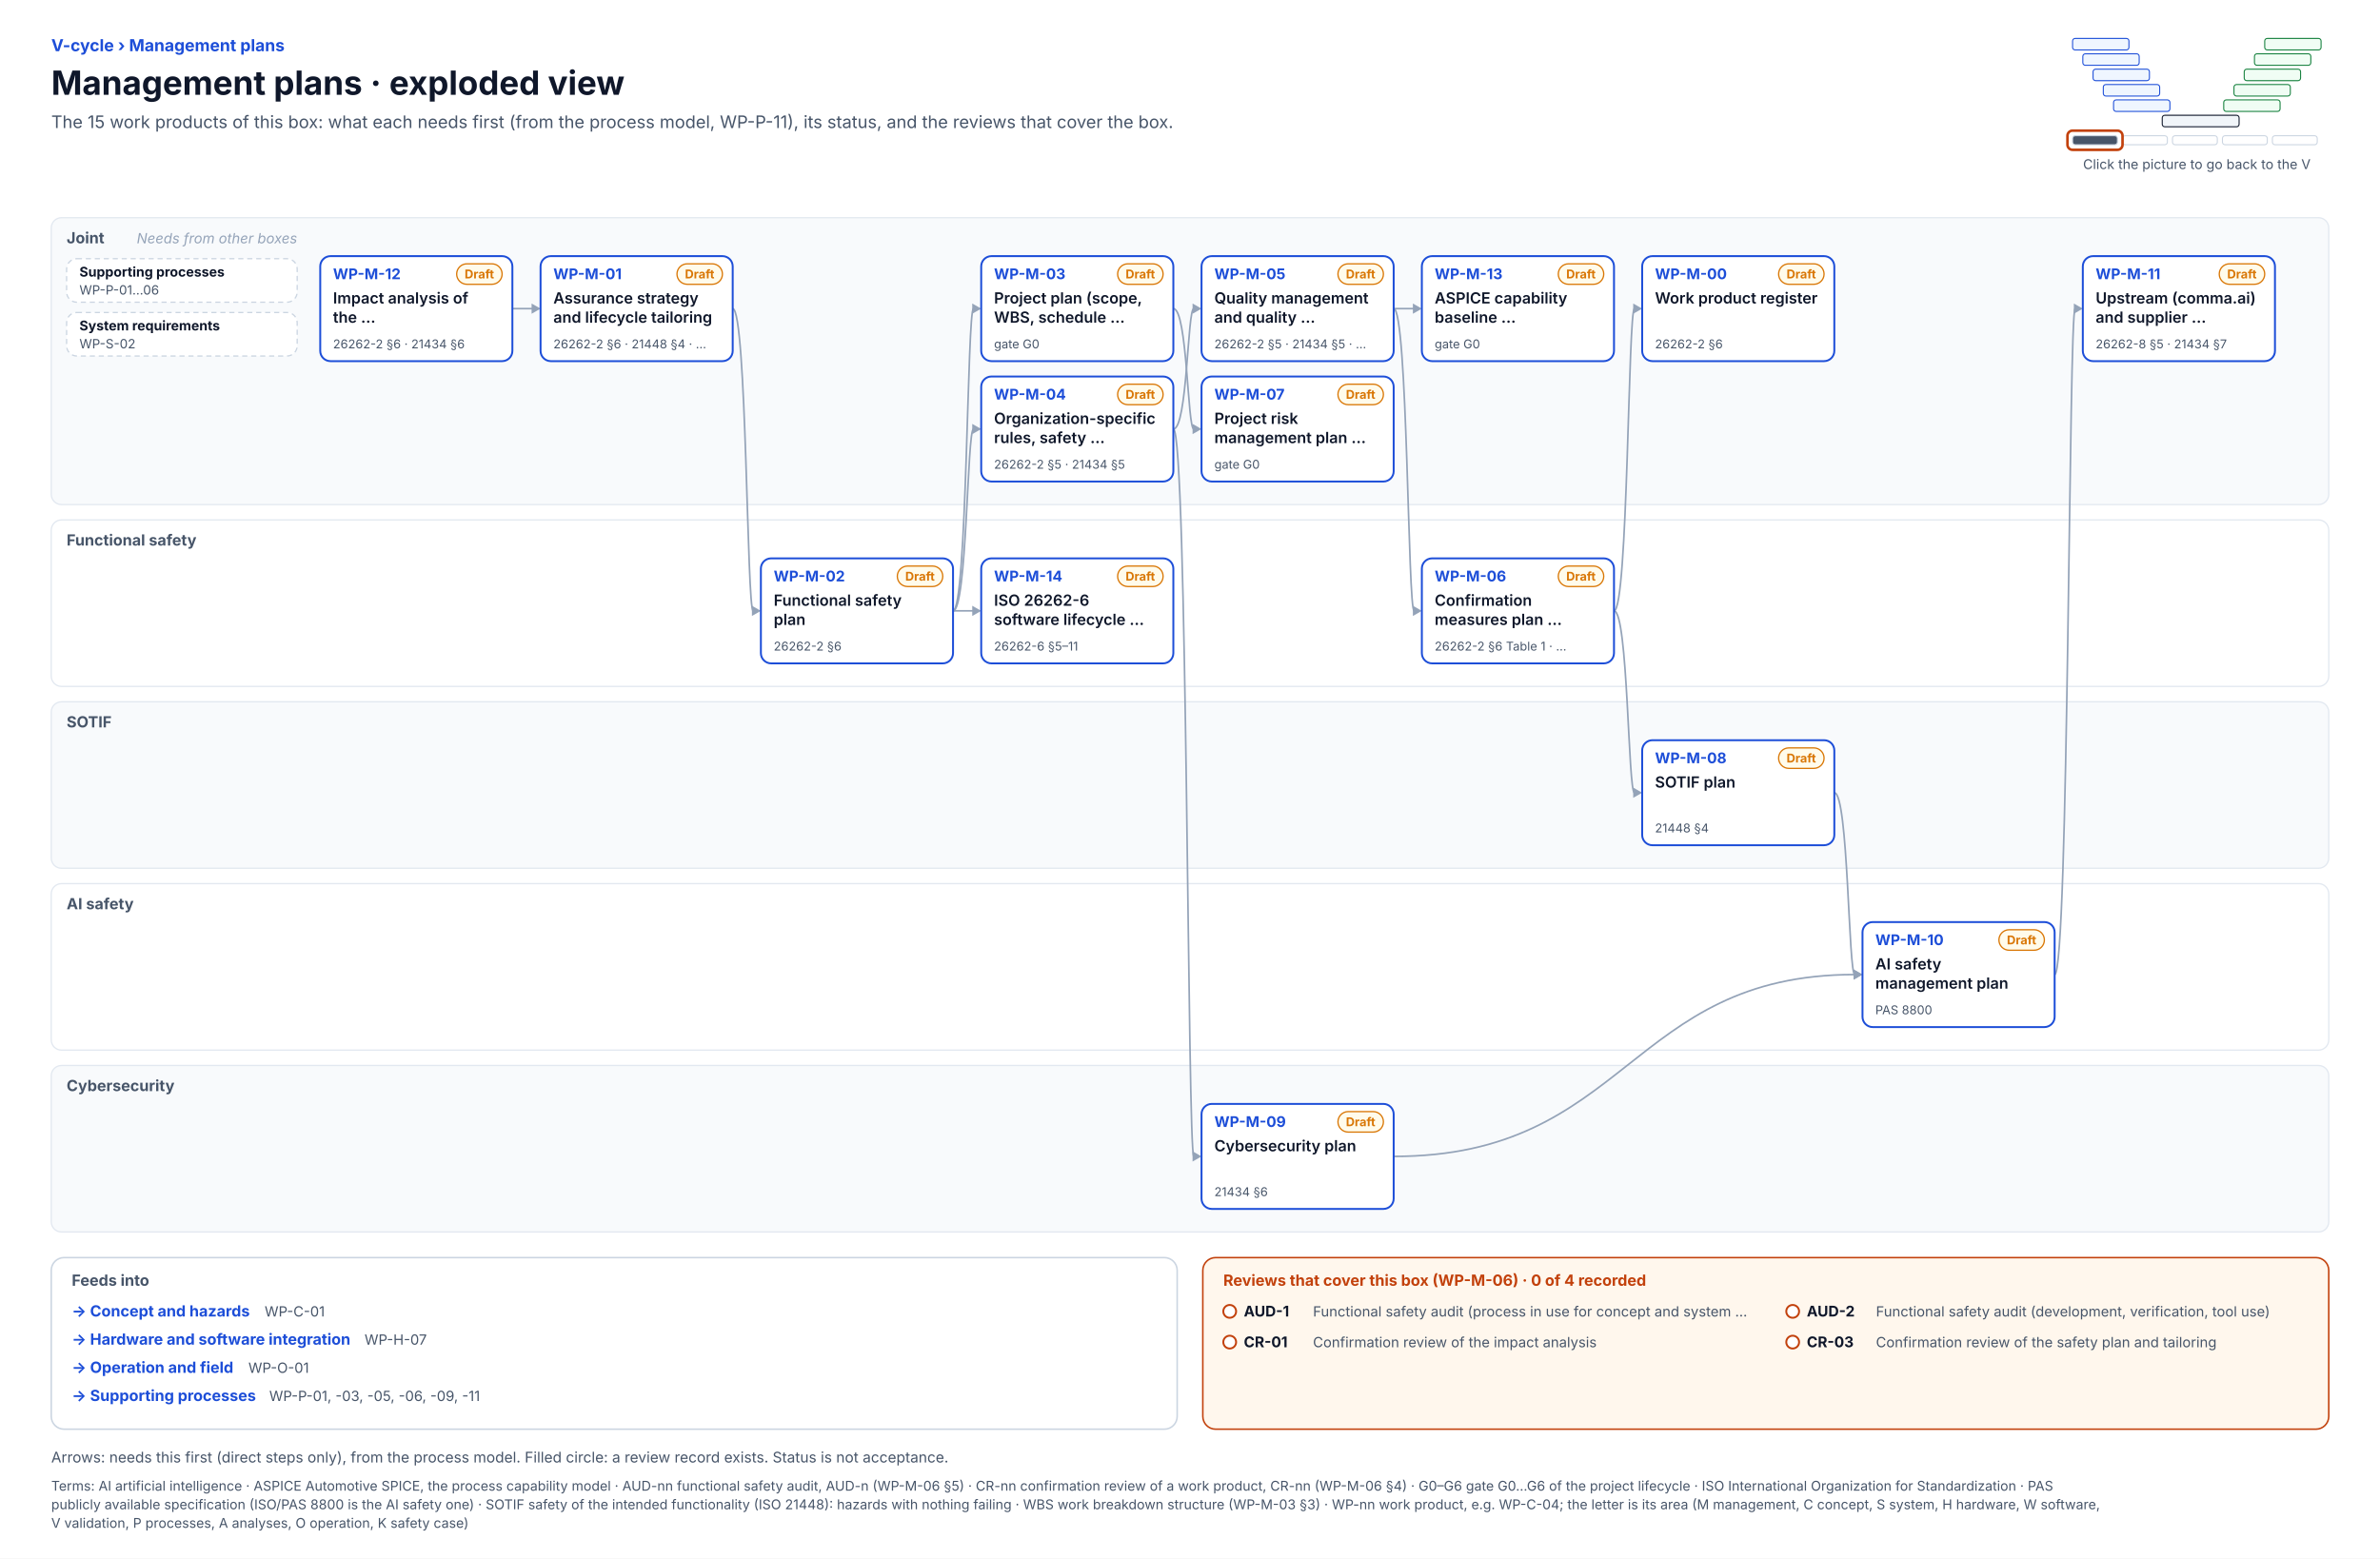
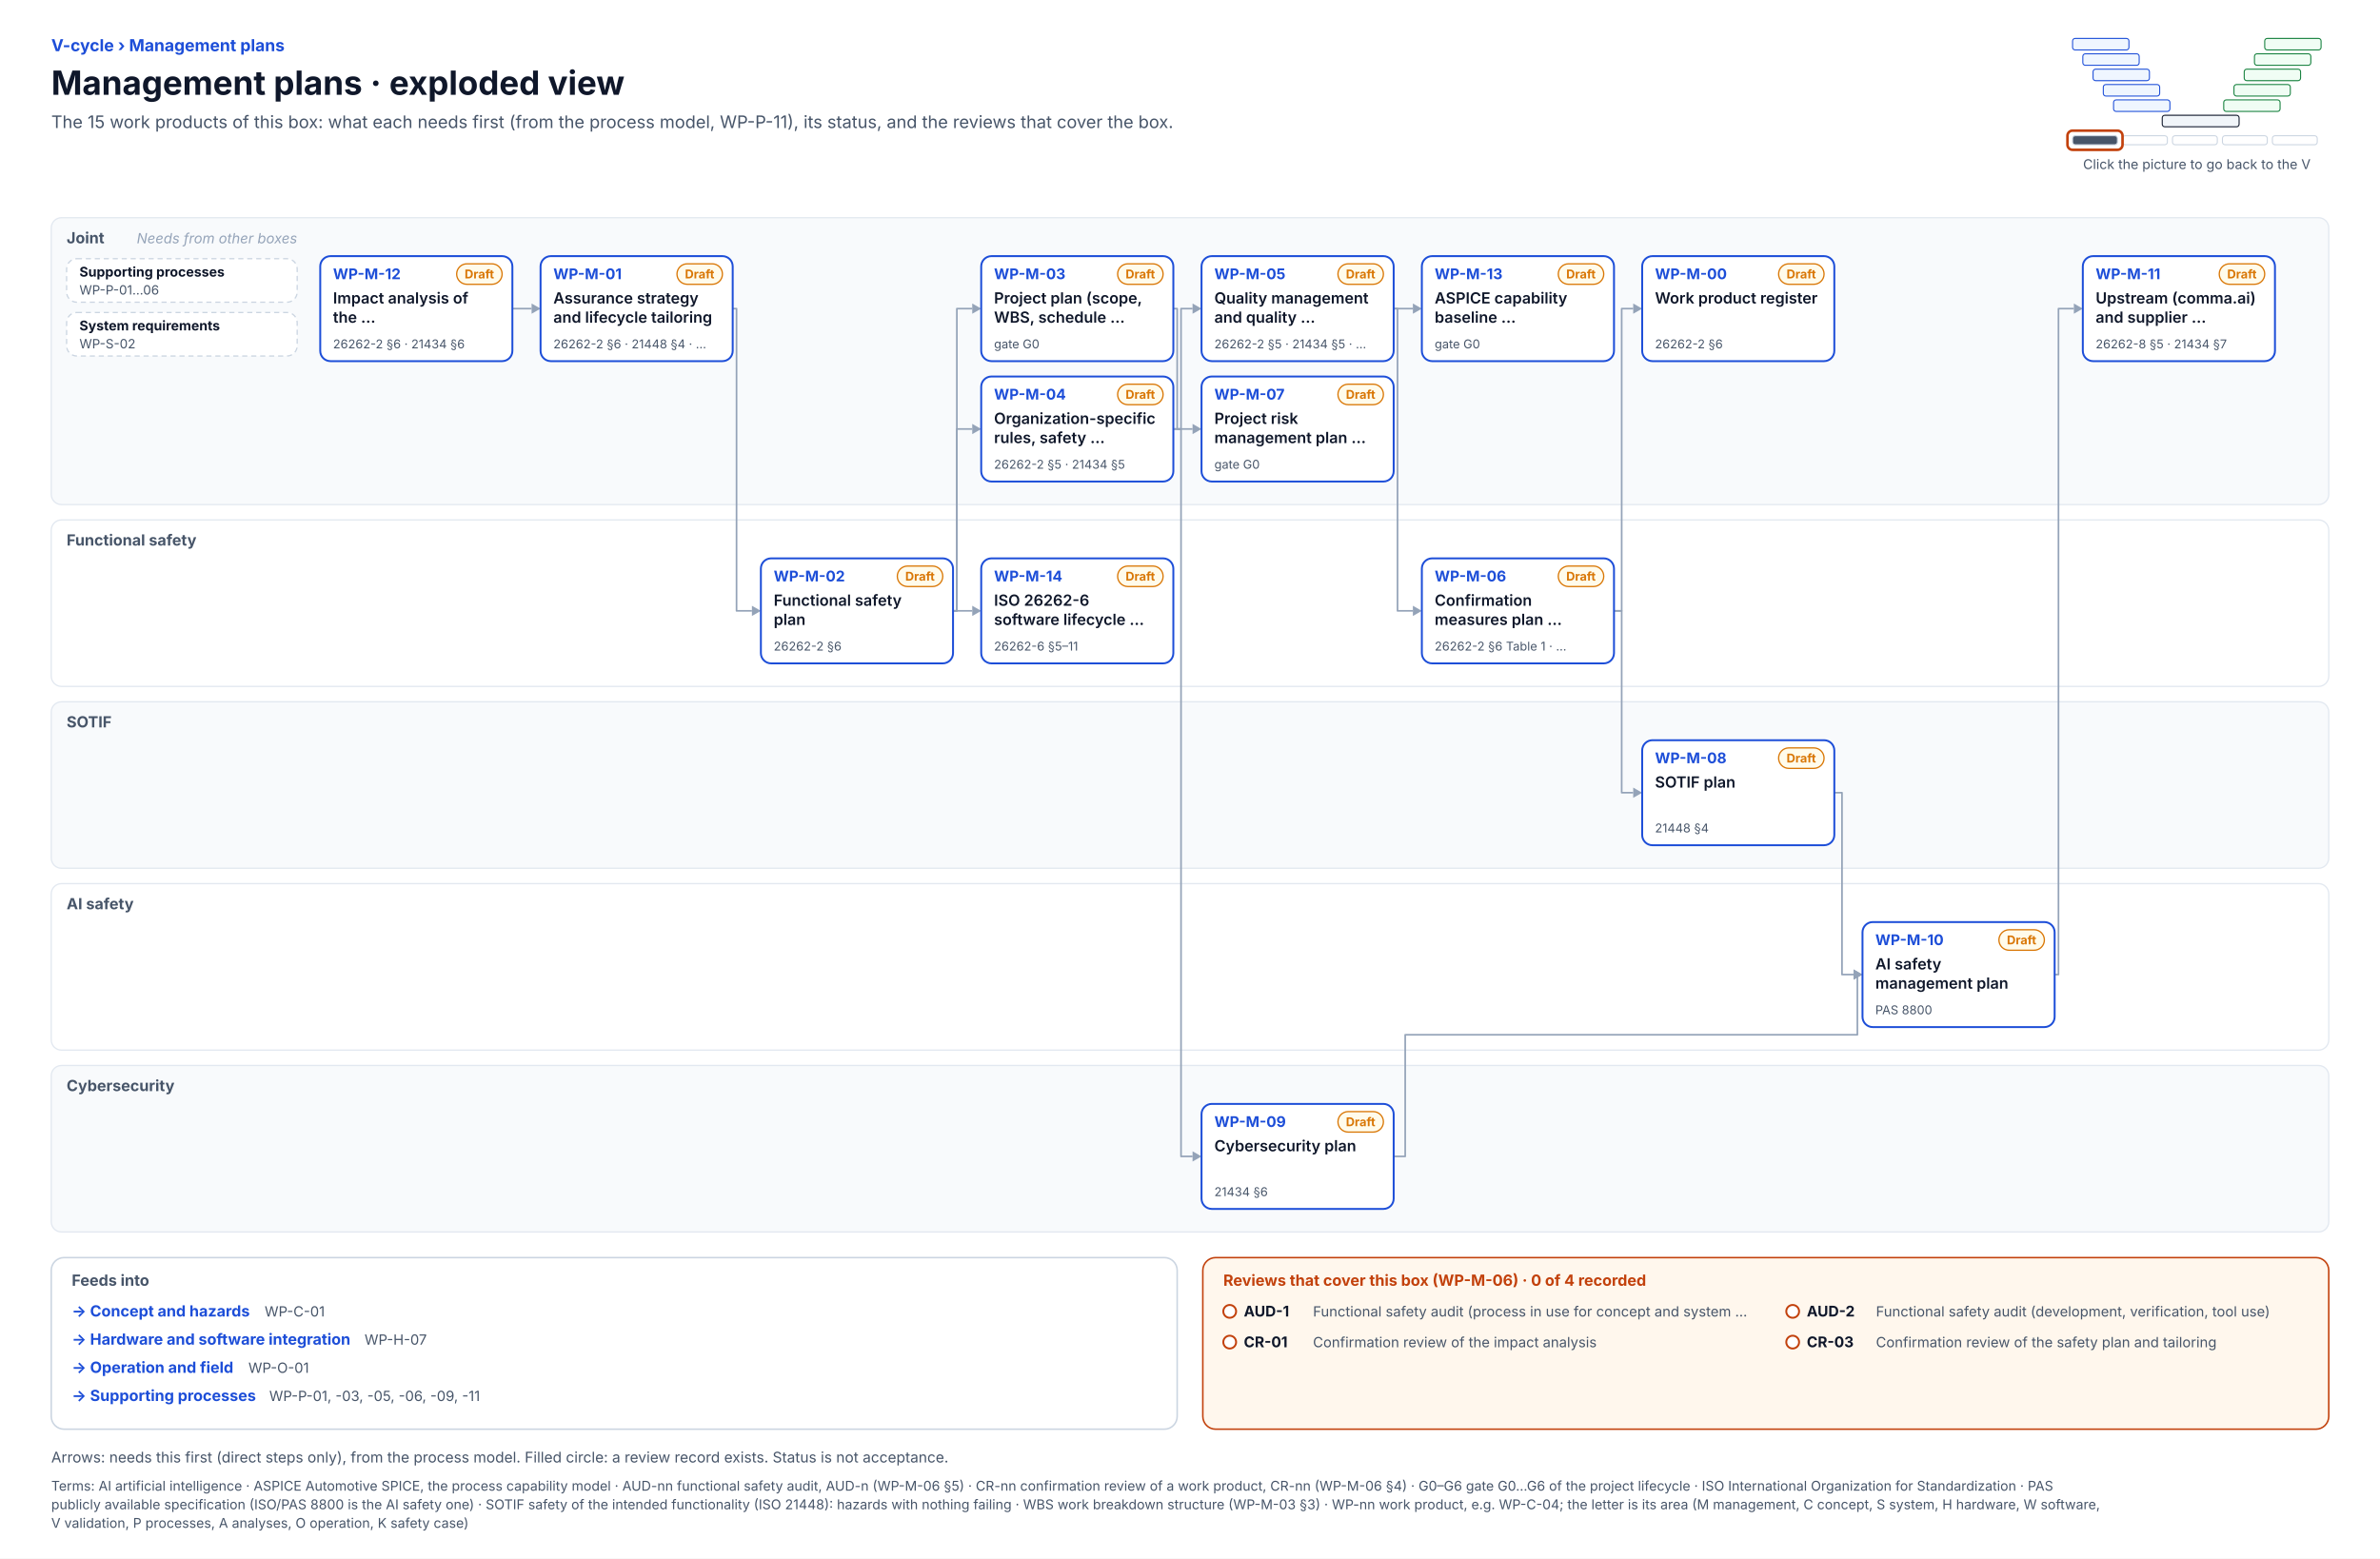
<svg xmlns="http://www.w3.org/2000/svg" width="1858" height="1217" viewBox="0 0 1858 1217" font-family="Inter, 'Segoe UI', Helvetica, Arial, sans-serif" role="img">
  <defs>
    <pattern id="hatch" patternUnits="userSpaceOnUse" width="6" height="6" patternTransform="rotate(45)">
      <rect width="6" height="6" fill="#F1F5F9" />
      <line x1="0" y1="0" x2="0" y2="6" stroke="#CBD5E1" stroke-width="2" />
    </pattern>
  </defs>
  <rect x="0" y="0" width="1858" height="1217" rx="0" fill="#FFFFFF" stroke="none" stroke-width="0" />
  <text x="40" y="40" font-size="13" fill="#1D4ED8" font-weight="700">V-cycle  ›  Management plans</text>
  <text x="40" y="74" font-size="26" fill="#0F172A" font-weight="700">Management plans · exploded view</text>
  <text x="40" y="100" font-size="13.5" fill="#475569">The 15 work products of this box: what each needs first (from the process model, WP-P-11), its status, and the reviews that cover the box.</text>
  <rect x="1618" y="30" width="44" height="9" rx="2" fill="#EFF6FF" stroke="#1D4ED8" stroke-width="0.8" />
  <rect x="1768" y="30" width="44" height="9" rx="2" fill="#F0FDF4" stroke="#15803D" stroke-width="0.8" />
  <rect x="1626" y="42" width="44" height="9" rx="2" fill="#EFF6FF" stroke="#1D4ED8" stroke-width="0.8" />
  <rect x="1760" y="42" width="44" height="9" rx="2" fill="#F0FDF4" stroke="#15803D" stroke-width="0.8" />
  <rect x="1634" y="54" width="44" height="9" rx="2" fill="#EFF6FF" stroke="#1D4ED8" stroke-width="0.8" />
  <rect x="1752" y="54" width="44" height="9" rx="2" fill="#F0FDF4" stroke="#15803D" stroke-width="0.8" />
  <rect x="1642" y="66" width="44" height="9" rx="2" fill="#EFF6FF" stroke="#1D4ED8" stroke-width="0.8" />
  <rect x="1744" y="66" width="44" height="9" rx="2" fill="#F0FDF4" stroke="#15803D" stroke-width="0.8" />
  <rect x="1650" y="78" width="44" height="9" rx="2" fill="#EFF6FF" stroke="#1D4ED8" stroke-width="0.8" />
  <rect x="1736" y="78" width="44" height="9" rx="2" fill="#F0FDF4" stroke="#15803D" stroke-width="0.8" />
  <rect x="1688" y="90" width="60" height="9" rx="2" fill="#F1F5F9" stroke="#0F172A" stroke-width="0.8" />
  <rect x="1618" y="106" width="35" height="7" rx="2" fill="#475569" stroke="#CBD5E1" stroke-width="0.8" />
  <rect x="1657" y="106" width="35" height="7" rx="2" fill="#FFFFFF" stroke="#CBD5E1" stroke-width="0.8" />
  <rect x="1696" y="106" width="35" height="7" rx="2" fill="#FFFFFF" stroke="#CBD5E1" stroke-width="0.8" />
  <rect x="1735" y="106" width="35" height="7" rx="2" fill="#FFFFFF" stroke="#CBD5E1" stroke-width="0.8" />
  <rect x="1774" y="106" width="35" height="7" rx="2" fill="#FFFFFF" stroke="#CBD5E1" stroke-width="0.8" />
  <rect x="1614" y="102" width="43" height="15" rx="4" fill="none" stroke="#C2410C" stroke-width="2" />
  <text x="1715" y="132" font-size="10.5" fill="#475569" text-anchor="middle">Click the picture to go back to the V</text>
  <rect x="40" y="170" width="1778" height="224" rx="8" fill="#F8FAFC" stroke="#E2E8F0" stroke-width="1" />
  <text x="52" y="190" font-size="12" fill="#475569" font-weight="700">Joint</text>
  <rect x="40" y="406" width="1778" height="130" rx="8" fill="#FFFFFF" stroke="#E2E8F0" stroke-width="1" />
  <text x="52" y="426" font-size="12" fill="#475569" font-weight="700">Functional safety</text>
  <rect x="40" y="548" width="1778" height="130" rx="8" fill="#F8FAFC" stroke="#E2E8F0" stroke-width="1" />
  <text x="52" y="568" font-size="12" fill="#475569" font-weight="700">SOTIF</text>
  <rect x="40" y="690" width="1778" height="130" rx="8" fill="#FFFFFF" stroke="#E2E8F0" stroke-width="1" />
  <text x="52" y="710" font-size="12" fill="#475569" font-weight="700">AI safety</text>
  <rect x="40" y="832" width="1778" height="130" rx="8" fill="#F8FAFC" stroke="#E2E8F0" stroke-width="1" />
  <text x="52" y="852" font-size="12" fill="#475569" font-weight="700">Cybersecurity</text>
  <text x="232" y="190" font-size="11" fill="#94A3B8" text-anchor="end" font-style="italic">Needs from other boxes</text>
  <rect x="52" y="202" width="180" height="34" rx="8" fill="#FFFFFF" stroke="#CBD5E1" stroke-width="1" stroke-dasharray="4 3" />
  <text x="62" y="216" font-size="10.5" fill="#0F172A" font-weight="700">Supporting processes</text>
  <text x="62" y="230" font-size="10" fill="#475569">WP-P-01…06</text>
  <rect x="52" y="244" width="180" height="34" rx="8" fill="#FFFFFF" stroke="#CBD5E1" stroke-width="1" stroke-dasharray="4 3" />
  <text x="62" y="258" font-size="10.5" fill="#0F172A" font-weight="700">System requirements</text>
  <text x="62" y="272" font-size="10" fill="#475569">WP-S-02</text>
-   <path d="M1260 477 C1271 477 1271 241 1276 241" stroke="#94A3B8" stroke-width="1.3" fill="none" stroke-linejoin="round" />
+   <path d="M1260 477 L1266 477 L1266 241 L1275 241" stroke="#94A3B8" stroke-width="1.3" fill="none" stroke-linejoin="round" />
  <path d="M1282 241 l-7 -4 v8 z" stroke="none" stroke-width="1.4" fill="#94A3B8" stroke-linejoin="round" />
-   <path d="M400 241 C411 241 411 241 416 241" stroke="#94A3B8" stroke-width="1.3" fill="none" stroke-linejoin="round" />
+   <path d="M400 241 L403 241 L403 241 L415 241" stroke="#94A3B8" stroke-width="1.3" fill="none" stroke-linejoin="round" />
  <path d="M422 241 l-7 -4 v8 z" stroke="none" stroke-width="1.4" fill="#94A3B8" stroke-linejoin="round" />
-   <path d="M572 241 C583 241 583 477 588 477" stroke="#94A3B8" stroke-width="1.3" fill="none" stroke-linejoin="round" />
+   <path d="M572 241 L575 241 L575 477 L587 477" stroke="#94A3B8" stroke-width="1.3" fill="none" stroke-linejoin="round" />
  <path d="M594 477 l-7 -4 v8 z" stroke="none" stroke-width="1.4" fill="#94A3B8" stroke-linejoin="round" />
-   <path d="M744 477 C755 477 755 241 760 241" stroke="#94A3B8" stroke-width="1.3" fill="none" stroke-linejoin="round" />
+   <path d="M744 477 L747 477 L747 241 L759 241" stroke="#94A3B8" stroke-width="1.3" fill="none" stroke-linejoin="round" />
  <path d="M766 241 l-7 -4 v8 z" stroke="none" stroke-width="1.4" fill="#94A3B8" stroke-linejoin="round" />
-   <path d="M744 477 C755 477 755 335 760 335" stroke="#94A3B8" stroke-width="1.3" fill="none" stroke-linejoin="round" />
+   <path d="M744 477 L747 477 L747 335 L759 335" stroke="#94A3B8" stroke-width="1.3" fill="none" stroke-linejoin="round" />
  <path d="M766 335 l-7 -4 v8 z" stroke="none" stroke-width="1.4" fill="#94A3B8" stroke-linejoin="round" />
-   <path d="M916 335 C927 335 927 241 932 241" stroke="#94A3B8" stroke-width="1.3" fill="none" stroke-linejoin="round" />
+   <path d="M916 335 L922 335 L922 241 L931 241" stroke="#94A3B8" stroke-width="1.3" fill="none" stroke-linejoin="round" />
  <path d="M938 241 l-7 -4 v8 z" stroke="none" stroke-width="1.4" fill="#94A3B8" stroke-linejoin="round" />
-   <path d="M1088 241 C1099 241 1099 477 1104 477" stroke="#94A3B8" stroke-width="1.3" fill="none" stroke-linejoin="round" />
+   <path d="M1088 241 L1091 241 L1091 477 L1103 477" stroke="#94A3B8" stroke-width="1.3" fill="none" stroke-linejoin="round" />
  <path d="M1110 477 l-7 -4 v8 z" stroke="none" stroke-width="1.4" fill="#94A3B8" stroke-linejoin="round" />
-   <path d="M916 241 C927 241 927 335 932 335" stroke="#94A3B8" stroke-width="1.3" fill="none" stroke-linejoin="round" />
+   <path d="M916 241 L919 241 L919 335 L931 335" stroke="#94A3B8" stroke-width="1.3" fill="none" stroke-linejoin="round" />
  <path d="M938 335 l-7 -4 v8 z" stroke="none" stroke-width="1.4" fill="#94A3B8" stroke-linejoin="round" />
-   <path d="M1260 477 C1271 477 1271 619 1276 619" stroke="#94A3B8" stroke-width="1.3" fill="none" stroke-linejoin="round" />
+   <path d="M1260 477 L1266 477 L1266 619 L1275 619" stroke="#94A3B8" stroke-width="1.3" fill="none" stroke-linejoin="round" />
  <path d="M1282 619 l-7 -4 v8 z" stroke="none" stroke-width="1.4" fill="#94A3B8" stroke-linejoin="round" />
-   <path d="M916 335 C927 335 927 903 932 903" stroke="#94A3B8" stroke-width="1.3" fill="none" stroke-linejoin="round" />
+   <path d="M916 335 L922 335 L922 903 L931 903" stroke="#94A3B8" stroke-width="1.3" fill="none" stroke-linejoin="round" />
  <path d="M938 903 l-7 -4 v8 z" stroke="none" stroke-width="1.4" fill="#94A3B8" stroke-linejoin="round" />
-   <path d="M1432 619 C1443 619 1443 761 1448 761" stroke="#94A3B8" stroke-width="1.3" fill="none" stroke-linejoin="round" />
+   <path d="M1432 619 L1438 619 L1438 761 L1447 761" stroke="#94A3B8" stroke-width="1.3" fill="none" stroke-linejoin="round" />
  <path d="M1454 761 l-7 -4 v8 z" stroke="none" stroke-width="1.4" fill="#94A3B8" stroke-linejoin="round" />
-   <path d="M1088 903 C1271 903 1271 761 1448 761" stroke="#94A3B8" stroke-width="1.3" fill="none" stroke-linejoin="round" />
+   <path d="M1088 903 L1097 903 L1097 808 L1450 808 L1450 761 L1447 761" stroke="#94A3B8" stroke-width="1.3" fill="none" stroke-linejoin="round" />
  <path d="M1454 761 l-7 -4 v8 z" stroke="none" stroke-width="1.4" fill="#94A3B8" stroke-linejoin="round" />
-   <path d="M1604 761 C1615 761 1615 241 1620 241" stroke="#94A3B8" stroke-width="1.3" fill="none" stroke-linejoin="round" />
+   <path d="M1604 761 L1607 761 L1607 241 L1619 241" stroke="#94A3B8" stroke-width="1.3" fill="none" stroke-linejoin="round" />
  <path d="M1626 241 l-7 -4 v8 z" stroke="none" stroke-width="1.4" fill="#94A3B8" stroke-linejoin="round" />
-   <path d="M1088 241 C1099 241 1099 241 1104 241" stroke="#94A3B8" stroke-width="1.3" fill="none" stroke-linejoin="round" />
+   <path d="M1088 241 L1091 241 L1091 241 L1103 241" stroke="#94A3B8" stroke-width="1.3" fill="none" stroke-linejoin="round" />
  <path d="M1110 241 l-7 -4 v8 z" stroke="none" stroke-width="1.4" fill="#94A3B8" stroke-linejoin="round" />
-   <path d="M744 477 C755 477 755 477 760 477" stroke="#94A3B8" stroke-width="1.3" fill="none" stroke-linejoin="round" />
+   <path d="M744 477 L747 477 L747 477 L759 477" stroke="#94A3B8" stroke-width="1.3" fill="none" stroke-linejoin="round" />
  <path d="M766 477 l-7 -4 v8 z" stroke="none" stroke-width="1.4" fill="#94A3B8" stroke-linejoin="round" />
  <rect x="1282" y="200" width="150" height="82" rx="8" fill="#FFFFFF" stroke="#1D4ED8" stroke-width="1.5" />
  <text x="1292" y="218" font-size="11.5" fill="#1D4ED8" font-weight="700">WP-M-00</text>
  <g transform="translate(1388.5,206)">
    <rect x="0" y="0" width="35.5" height="16" rx="8.0" fill="#FFFBEB" stroke="#D97706" stroke-width="1" />
    <text x="17.7" y="11.4" font-size="9.5" fill="#D97706" font-weight="700" text-anchor="middle">Draft</text>
  </g>
  <text x="1292" y="237" font-size="12" fill="#0F172A" font-weight="600">Work product register</text>
  <text x="1292" y="272" font-size="9.5" fill="#475569">26262-2 §6</text>
  <rect x="422" y="200" width="150" height="82" rx="8" fill="#FFFFFF" stroke="#1D4ED8" stroke-width="1.5" />
  <text x="432" y="218" font-size="11.5" fill="#1D4ED8" font-weight="700">WP-M-01</text>
  <g transform="translate(528.5,206)">
    <rect x="0" y="0" width="35.5" height="16" rx="8.0" fill="#FFFBEB" stroke="#D97706" stroke-width="1" />
    <text x="17.7" y="11.4" font-size="9.5" fill="#D97706" font-weight="700" text-anchor="middle">Draft</text>
  </g>
  <text x="432" y="237" font-size="12" fill="#0F172A" font-weight="600">Assurance strategy</text>
  <text x="432" y="252" font-size="12" fill="#0F172A" font-weight="600">and lifecycle tailoring</text>
  <text x="432" y="272" font-size="9.5" fill="#475569">26262-2 §6 · 21448 §4 · …</text>
  <rect x="594" y="436" width="150" height="82" rx="8" fill="#FFFFFF" stroke="#1D4ED8" stroke-width="1.5" />
  <text x="604" y="454" font-size="11.5" fill="#1D4ED8" font-weight="700">WP-M-02</text>
  <g transform="translate(700.5,442)">
    <rect x="0" y="0" width="35.5" height="16" rx="8.0" fill="#FFFBEB" stroke="#D97706" stroke-width="1" />
    <text x="17.7" y="11.4" font-size="9.5" fill="#D97706" font-weight="700" text-anchor="middle">Draft</text>
  </g>
  <text x="604" y="473" font-size="12" fill="#0F172A" font-weight="600">Functional safety</text>
  <text x="604" y="488" font-size="12" fill="#0F172A" font-weight="600">plan</text>
  <text x="604" y="508" font-size="9.5" fill="#475569">26262-2 §6</text>
  <rect x="766" y="200" width="150" height="82" rx="8" fill="#FFFFFF" stroke="#1D4ED8" stroke-width="1.5" />
  <text x="776" y="218" font-size="11.5" fill="#1D4ED8" font-weight="700">WP-M-03</text>
  <g transform="translate(872.5,206)">
    <rect x="0" y="0" width="35.5" height="16" rx="8.0" fill="#FFFBEB" stroke="#D97706" stroke-width="1" />
    <text x="17.7" y="11.4" font-size="9.5" fill="#D97706" font-weight="700" text-anchor="middle">Draft</text>
  </g>
  <text x="776" y="237" font-size="12" fill="#0F172A" font-weight="600">Project plan (scope,</text>
  <text x="776" y="252" font-size="12" fill="#0F172A" font-weight="600">WBS, schedule …</text>
  <text x="776" y="272" font-size="9.5" fill="#475569">gate G0</text>
  <rect x="766" y="294" width="150" height="82" rx="8" fill="#FFFFFF" stroke="#1D4ED8" stroke-width="1.5" />
  <text x="776" y="312" font-size="11.5" fill="#1D4ED8" font-weight="700">WP-M-04</text>
  <g transform="translate(872.5,300)">
    <rect x="0" y="0" width="35.5" height="16" rx="8.0" fill="#FFFBEB" stroke="#D97706" stroke-width="1" />
    <text x="17.7" y="11.4" font-size="9.5" fill="#D97706" font-weight="700" text-anchor="middle">Draft</text>
  </g>
  <text x="776" y="331" font-size="12" fill="#0F172A" font-weight="600">Organization-specific</text>
  <text x="776" y="346" font-size="12" fill="#0F172A" font-weight="600">rules, safety …</text>
  <text x="776" y="366" font-size="9.5" fill="#475569">26262-2 §5 · 21434 §5</text>
  <rect x="938" y="200" width="150" height="82" rx="8" fill="#FFFFFF" stroke="#1D4ED8" stroke-width="1.5" />
  <text x="948" y="218" font-size="11.5" fill="#1D4ED8" font-weight="700">WP-M-05</text>
  <g transform="translate(1044.5,206)">
    <rect x="0" y="0" width="35.5" height="16" rx="8.0" fill="#FFFBEB" stroke="#D97706" stroke-width="1" />
    <text x="17.7" y="11.4" font-size="9.5" fill="#D97706" font-weight="700" text-anchor="middle">Draft</text>
  </g>
  <text x="948" y="237" font-size="12" fill="#0F172A" font-weight="600">Quality management</text>
  <text x="948" y="252" font-size="12" fill="#0F172A" font-weight="600">and quality …</text>
  <text x="948" y="272" font-size="9.5" fill="#475569">26262-2 §5 · 21434 §5 · …</text>
  <rect x="1110" y="436" width="150" height="82" rx="8" fill="#FFFFFF" stroke="#1D4ED8" stroke-width="1.5" />
  <text x="1120" y="454" font-size="11.5" fill="#1D4ED8" font-weight="700">WP-M-06</text>
  <g transform="translate(1216.5,442)">
    <rect x="0" y="0" width="35.5" height="16" rx="8.0" fill="#FFFBEB" stroke="#D97706" stroke-width="1" />
    <text x="17.7" y="11.4" font-size="9.5" fill="#D97706" font-weight="700" text-anchor="middle">Draft</text>
  </g>
  <text x="1120" y="473" font-size="12" fill="#0F172A" font-weight="600">Confirmation</text>
  <text x="1120" y="488" font-size="12" fill="#0F172A" font-weight="600">measures plan …</text>
  <text x="1120" y="508" font-size="9.5" fill="#475569">26262-2 §6 Table 1 · …</text>
  <rect x="938" y="294" width="150" height="82" rx="8" fill="#FFFFFF" stroke="#1D4ED8" stroke-width="1.5" />
  <text x="948" y="312" font-size="11.5" fill="#1D4ED8" font-weight="700">WP-M-07</text>
  <g transform="translate(1044.5,300)">
    <rect x="0" y="0" width="35.5" height="16" rx="8.0" fill="#FFFBEB" stroke="#D97706" stroke-width="1" />
    <text x="17.7" y="11.4" font-size="9.5" fill="#D97706" font-weight="700" text-anchor="middle">Draft</text>
  </g>
  <text x="948" y="331" font-size="12" fill="#0F172A" font-weight="600">Project risk</text>
  <text x="948" y="346" font-size="12" fill="#0F172A" font-weight="600">management plan …</text>
  <text x="948" y="366" font-size="9.5" fill="#475569">gate G0</text>
  <rect x="1282" y="578" width="150" height="82" rx="8" fill="#FFFFFF" stroke="#1D4ED8" stroke-width="1.5" />
  <text x="1292" y="596" font-size="11.5" fill="#1D4ED8" font-weight="700">WP-M-08</text>
  <g transform="translate(1388.5,584)">
    <rect x="0" y="0" width="35.5" height="16" rx="8.0" fill="#FFFBEB" stroke="#D97706" stroke-width="1" />
    <text x="17.7" y="11.4" font-size="9.5" fill="#D97706" font-weight="700" text-anchor="middle">Draft</text>
  </g>
  <text x="1292" y="615" font-size="12" fill="#0F172A" font-weight="600">SOTIF plan</text>
  <text x="1292" y="650" font-size="9.5" fill="#475569">21448 §4</text>
  <rect x="938" y="862" width="150" height="82" rx="8" fill="#FFFFFF" stroke="#1D4ED8" stroke-width="1.5" />
  <text x="948" y="880" font-size="11.5" fill="#1D4ED8" font-weight="700">WP-M-09</text>
  <g transform="translate(1044.5,868)">
    <rect x="0" y="0" width="35.5" height="16" rx="8.0" fill="#FFFBEB" stroke="#D97706" stroke-width="1" />
    <text x="17.7" y="11.4" font-size="9.5" fill="#D97706" font-weight="700" text-anchor="middle">Draft</text>
  </g>
  <text x="948" y="899" font-size="12" fill="#0F172A" font-weight="600">Cybersecurity plan</text>
  <text x="948" y="934" font-size="9.5" fill="#475569">21434 §6</text>
  <rect x="1454" y="720" width="150" height="82" rx="8" fill="#FFFFFF" stroke="#1D4ED8" stroke-width="1.5" />
  <text x="1464" y="738" font-size="11.5" fill="#1D4ED8" font-weight="700">WP-M-10</text>
  <g transform="translate(1560.5,726)">
    <rect x="0" y="0" width="35.5" height="16" rx="8.0" fill="#FFFBEB" stroke="#D97706" stroke-width="1" />
    <text x="17.7" y="11.4" font-size="9.5" fill="#D97706" font-weight="700" text-anchor="middle">Draft</text>
  </g>
  <text x="1464" y="757" font-size="12" fill="#0F172A" font-weight="600">AI safety</text>
  <text x="1464" y="772" font-size="12" fill="#0F172A" font-weight="600">management plan</text>
  <text x="1464" y="792" font-size="9.5" fill="#475569">PAS 8800</text>
  <rect x="1626" y="200" width="150" height="82" rx="8" fill="#FFFFFF" stroke="#1D4ED8" stroke-width="1.5" />
  <text x="1636" y="218" font-size="11.5" fill="#1D4ED8" font-weight="700">WP-M-11</text>
  <g transform="translate(1732.5,206)">
    <rect x="0" y="0" width="35.5" height="16" rx="8.0" fill="#FFFBEB" stroke="#D97706" stroke-width="1" />
    <text x="17.7" y="11.4" font-size="9.5" fill="#D97706" font-weight="700" text-anchor="middle">Draft</text>
  </g>
  <text x="1636" y="237" font-size="12" fill="#0F172A" font-weight="600">Upstream (comma.ai)</text>
  <text x="1636" y="252" font-size="12" fill="#0F172A" font-weight="600">and supplier …</text>
  <text x="1636" y="272" font-size="9.5" fill="#475569">26262-8 §5 · 21434 §7</text>
  <rect x="250" y="200" width="150" height="82" rx="8" fill="#FFFFFF" stroke="#1D4ED8" stroke-width="1.5" />
  <text x="260" y="218" font-size="11.5" fill="#1D4ED8" font-weight="700">WP-M-12</text>
  <g transform="translate(356.5,206)">
    <rect x="0" y="0" width="35.5" height="16" rx="8.0" fill="#FFFBEB" stroke="#D97706" stroke-width="1" />
    <text x="17.7" y="11.4" font-size="9.5" fill="#D97706" font-weight="700" text-anchor="middle">Draft</text>
  </g>
  <text x="260" y="237" font-size="12" fill="#0F172A" font-weight="600">Impact analysis of</text>
  <text x="260" y="252" font-size="12" fill="#0F172A" font-weight="600">the …</text>
  <text x="260" y="272" font-size="9.5" fill="#475569">26262-2 §6 · 21434 §6</text>
  <rect x="1110" y="200" width="150" height="82" rx="8" fill="#FFFFFF" stroke="#1D4ED8" stroke-width="1.5" />
  <text x="1120" y="218" font-size="11.5" fill="#1D4ED8" font-weight="700">WP-M-13</text>
  <g transform="translate(1216.5,206)">
    <rect x="0" y="0" width="35.5" height="16" rx="8.0" fill="#FFFBEB" stroke="#D97706" stroke-width="1" />
    <text x="17.7" y="11.4" font-size="9.5" fill="#D97706" font-weight="700" text-anchor="middle">Draft</text>
  </g>
  <text x="1120" y="237" font-size="12" fill="#0F172A" font-weight="600">ASPICE capability</text>
  <text x="1120" y="252" font-size="12" fill="#0F172A" font-weight="600">baseline …</text>
  <text x="1120" y="272" font-size="9.5" fill="#475569">gate G0</text>
  <rect x="766" y="436" width="150" height="82" rx="8" fill="#FFFFFF" stroke="#1D4ED8" stroke-width="1.5" />
  <text x="776" y="454" font-size="11.5" fill="#1D4ED8" font-weight="700">WP-M-14</text>
  <g transform="translate(872.5,442)">
    <rect x="0" y="0" width="35.5" height="16" rx="8.0" fill="#FFFBEB" stroke="#D97706" stroke-width="1" />
    <text x="17.7" y="11.4" font-size="9.5" fill="#D97706" font-weight="700" text-anchor="middle">Draft</text>
  </g>
  <text x="776" y="473" font-size="12" fill="#0F172A" font-weight="600">ISO 26262-6</text>
  <text x="776" y="488" font-size="12" fill="#0F172A" font-weight="600">software lifecycle …</text>
  <text x="776" y="508" font-size="9.5" fill="#475569">26262-6 §5–11</text>
  <rect x="40" y="982" width="879" height="134" rx="10" fill="#FFFFFF" stroke="#CBD5E1" stroke-width="1.2" />
  <text x="56" y="1004" font-size="12" fill="#475569" font-weight="700">Feeds into</text>
  <text x="56" y="1028" font-size="12" fill="#1D4ED8" font-weight="700">→ Concept and hazards</text>
  <text x="206.6" y="1028" font-size="11" fill="#475569">WP-C-01</text>
  <text x="56" y="1050" font-size="12" fill="#1D4ED8" font-weight="700">→ Hardware and software integration</text>
  <text x="284.6" y="1050" font-size="11" fill="#475569">WP-H-07</text>
  <text x="56" y="1072" font-size="12" fill="#1D4ED8" font-weight="700">→ Operation and field</text>
  <text x="193.9" y="1072" font-size="11" fill="#475569">WP-O-01</text>
  <text x="56" y="1094" font-size="12" fill="#1D4ED8" font-weight="700">→ Supporting processes</text>
  <text x="210.2" y="1094" font-size="11" fill="#475569">WP-P-01, -03, -05, -06, -09, -11</text>
  <rect x="939" y="982" width="879" height="134" rx="10" fill="#FFF7ED" stroke="#C2410C" stroke-width="1.2" />
  <text x="955" y="1004" font-size="12" fill="#C2410C" font-weight="700">Reviews that cover this box (WP-M-06) · 0 of 4 recorded</text>
  <circle cx="960" cy="1024" r="5" fill="#FFFFFF" stroke="#C2410C" stroke-width="1.5" />
  <text x="971" y="1028" font-size="11.5" fill="#0F172A" font-weight="700">AUD-1</text>
  <text x="1025" y="1028" font-size="11" fill="#475569">Functional safety audit (process in use for concept and system …</text>
  <circle cx="1399.5" cy="1024" r="5" fill="#FFFFFF" stroke="#C2410C" stroke-width="1.5" />
  <text x="1410.5" y="1028" font-size="11.5" fill="#0F172A" font-weight="700">AUD-2</text>
  <text x="1464.5" y="1028" font-size="11" fill="#475569">Functional safety audit (development, verification, tool use)</text>
  <circle cx="960" cy="1048" r="5" fill="#FFFFFF" stroke="#C2410C" stroke-width="1.5" />
  <text x="971" y="1052" font-size="11.5" fill="#0F172A" font-weight="700">CR-01</text>
  <text x="1025" y="1052" font-size="11" fill="#475569">Confirmation review of the impact analysis</text>
  <circle cx="1399.5" cy="1048" r="5" fill="#FFFFFF" stroke="#C2410C" stroke-width="1.5" />
  <text x="1410.5" y="1052" font-size="11.5" fill="#0F172A" font-weight="700">CR-03</text>
  <text x="1464.5" y="1052" font-size="11" fill="#475569">Confirmation review of the safety plan and tailoring</text>
  <text x="40" y="1142" font-size="11.5" fill="#475569">Arrows: needs this first (direct steps only), from the process model. Filled circle: a review record exists. Status is not acceptance.</text>
  <g class="terms">
    <text x="40" y="1164" font-size="10.5" fill="#475569">Terms: AI artificial intelligence · ASPICE Automotive SPICE, the process capability model · AUD-nn functional safety audit, AUD-n (WP-M-06 §5) · CR-nn confirmation review of a work product, CR-nn (WP-M-06 §4) · G0–G6 gate G0…G6 of the project lifecycle · ISO International Organization for Standardization · PAS</text>
    <text x="40" y="1178.5" font-size="10.5" fill="#475569">publicly available specification (ISO/PAS 8800 is the AI safety one) · SOTIF safety of the intended functionality (ISO 21448): hazards with nothing failing · WBS work breakdown structure (WP-M-03 §3) · WP-nn work product, e.g. WP-C-04; the letter is its area (M management, C concept, S system, H hardware, W software,</text>
    <text x="40" y="1193" font-size="10.5" fill="#475569">V validation, P processes, A analyses, O operation, K safety case)</text>
  </g>
</svg>
